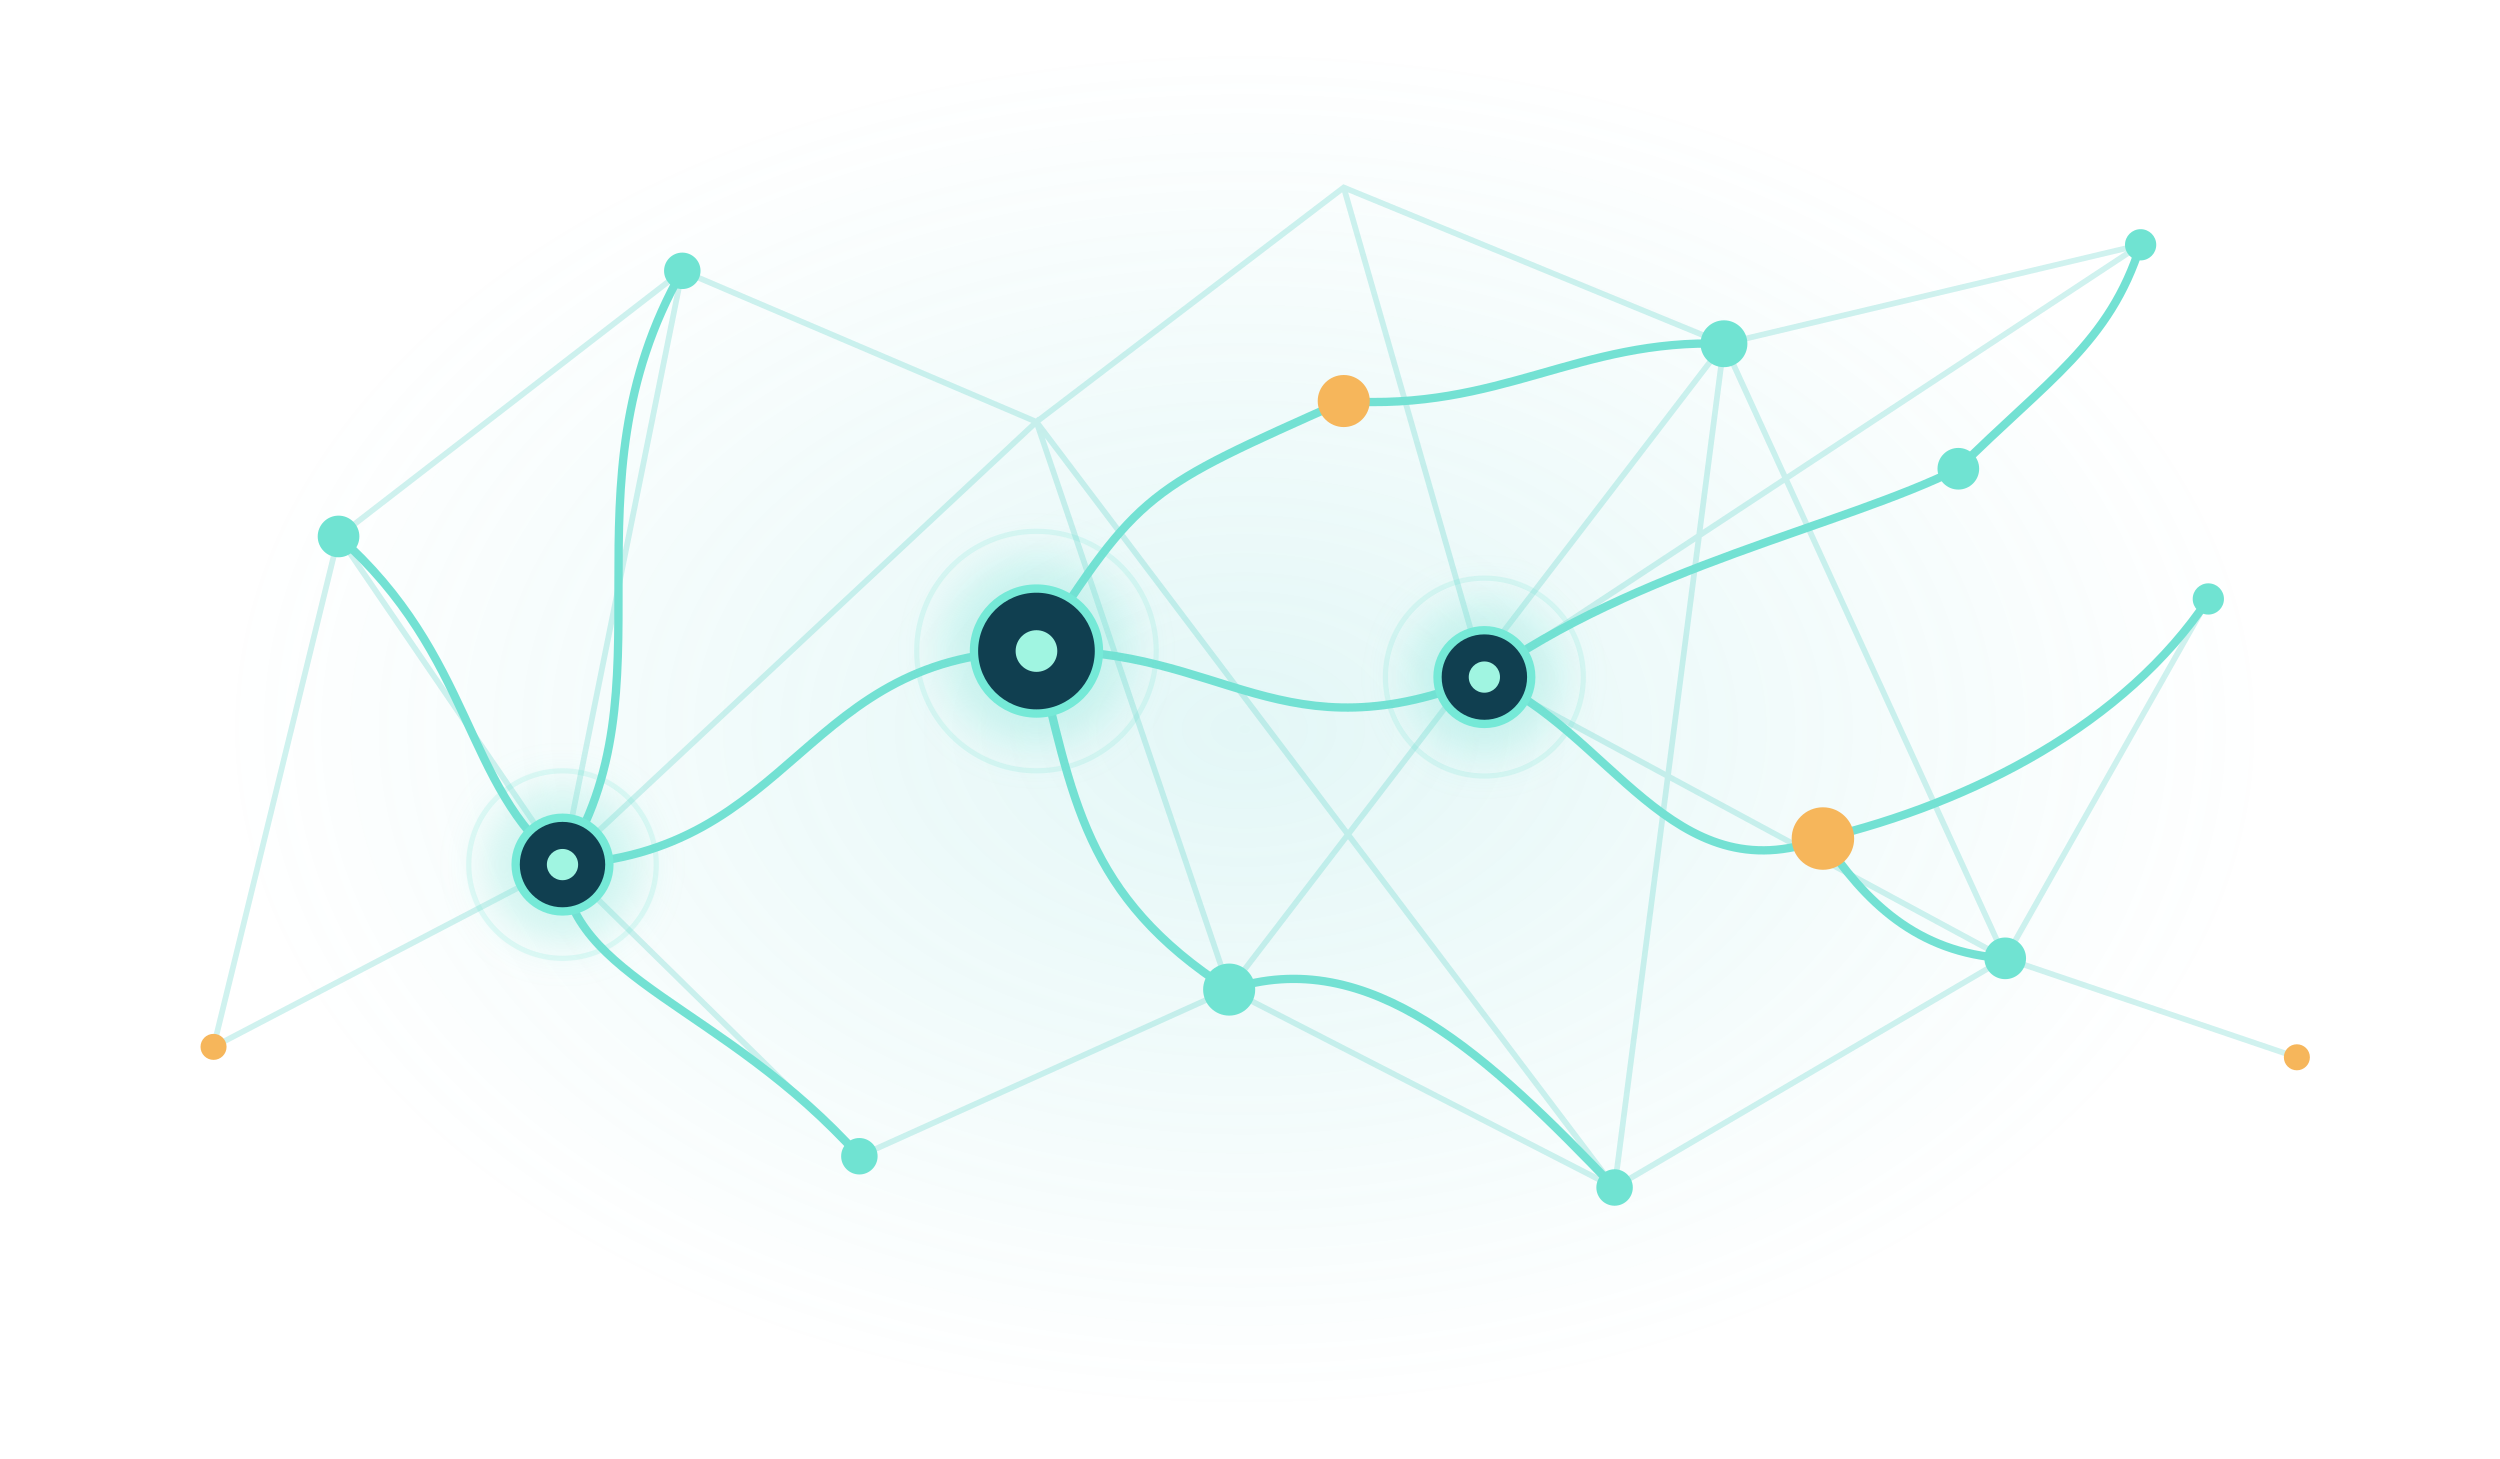
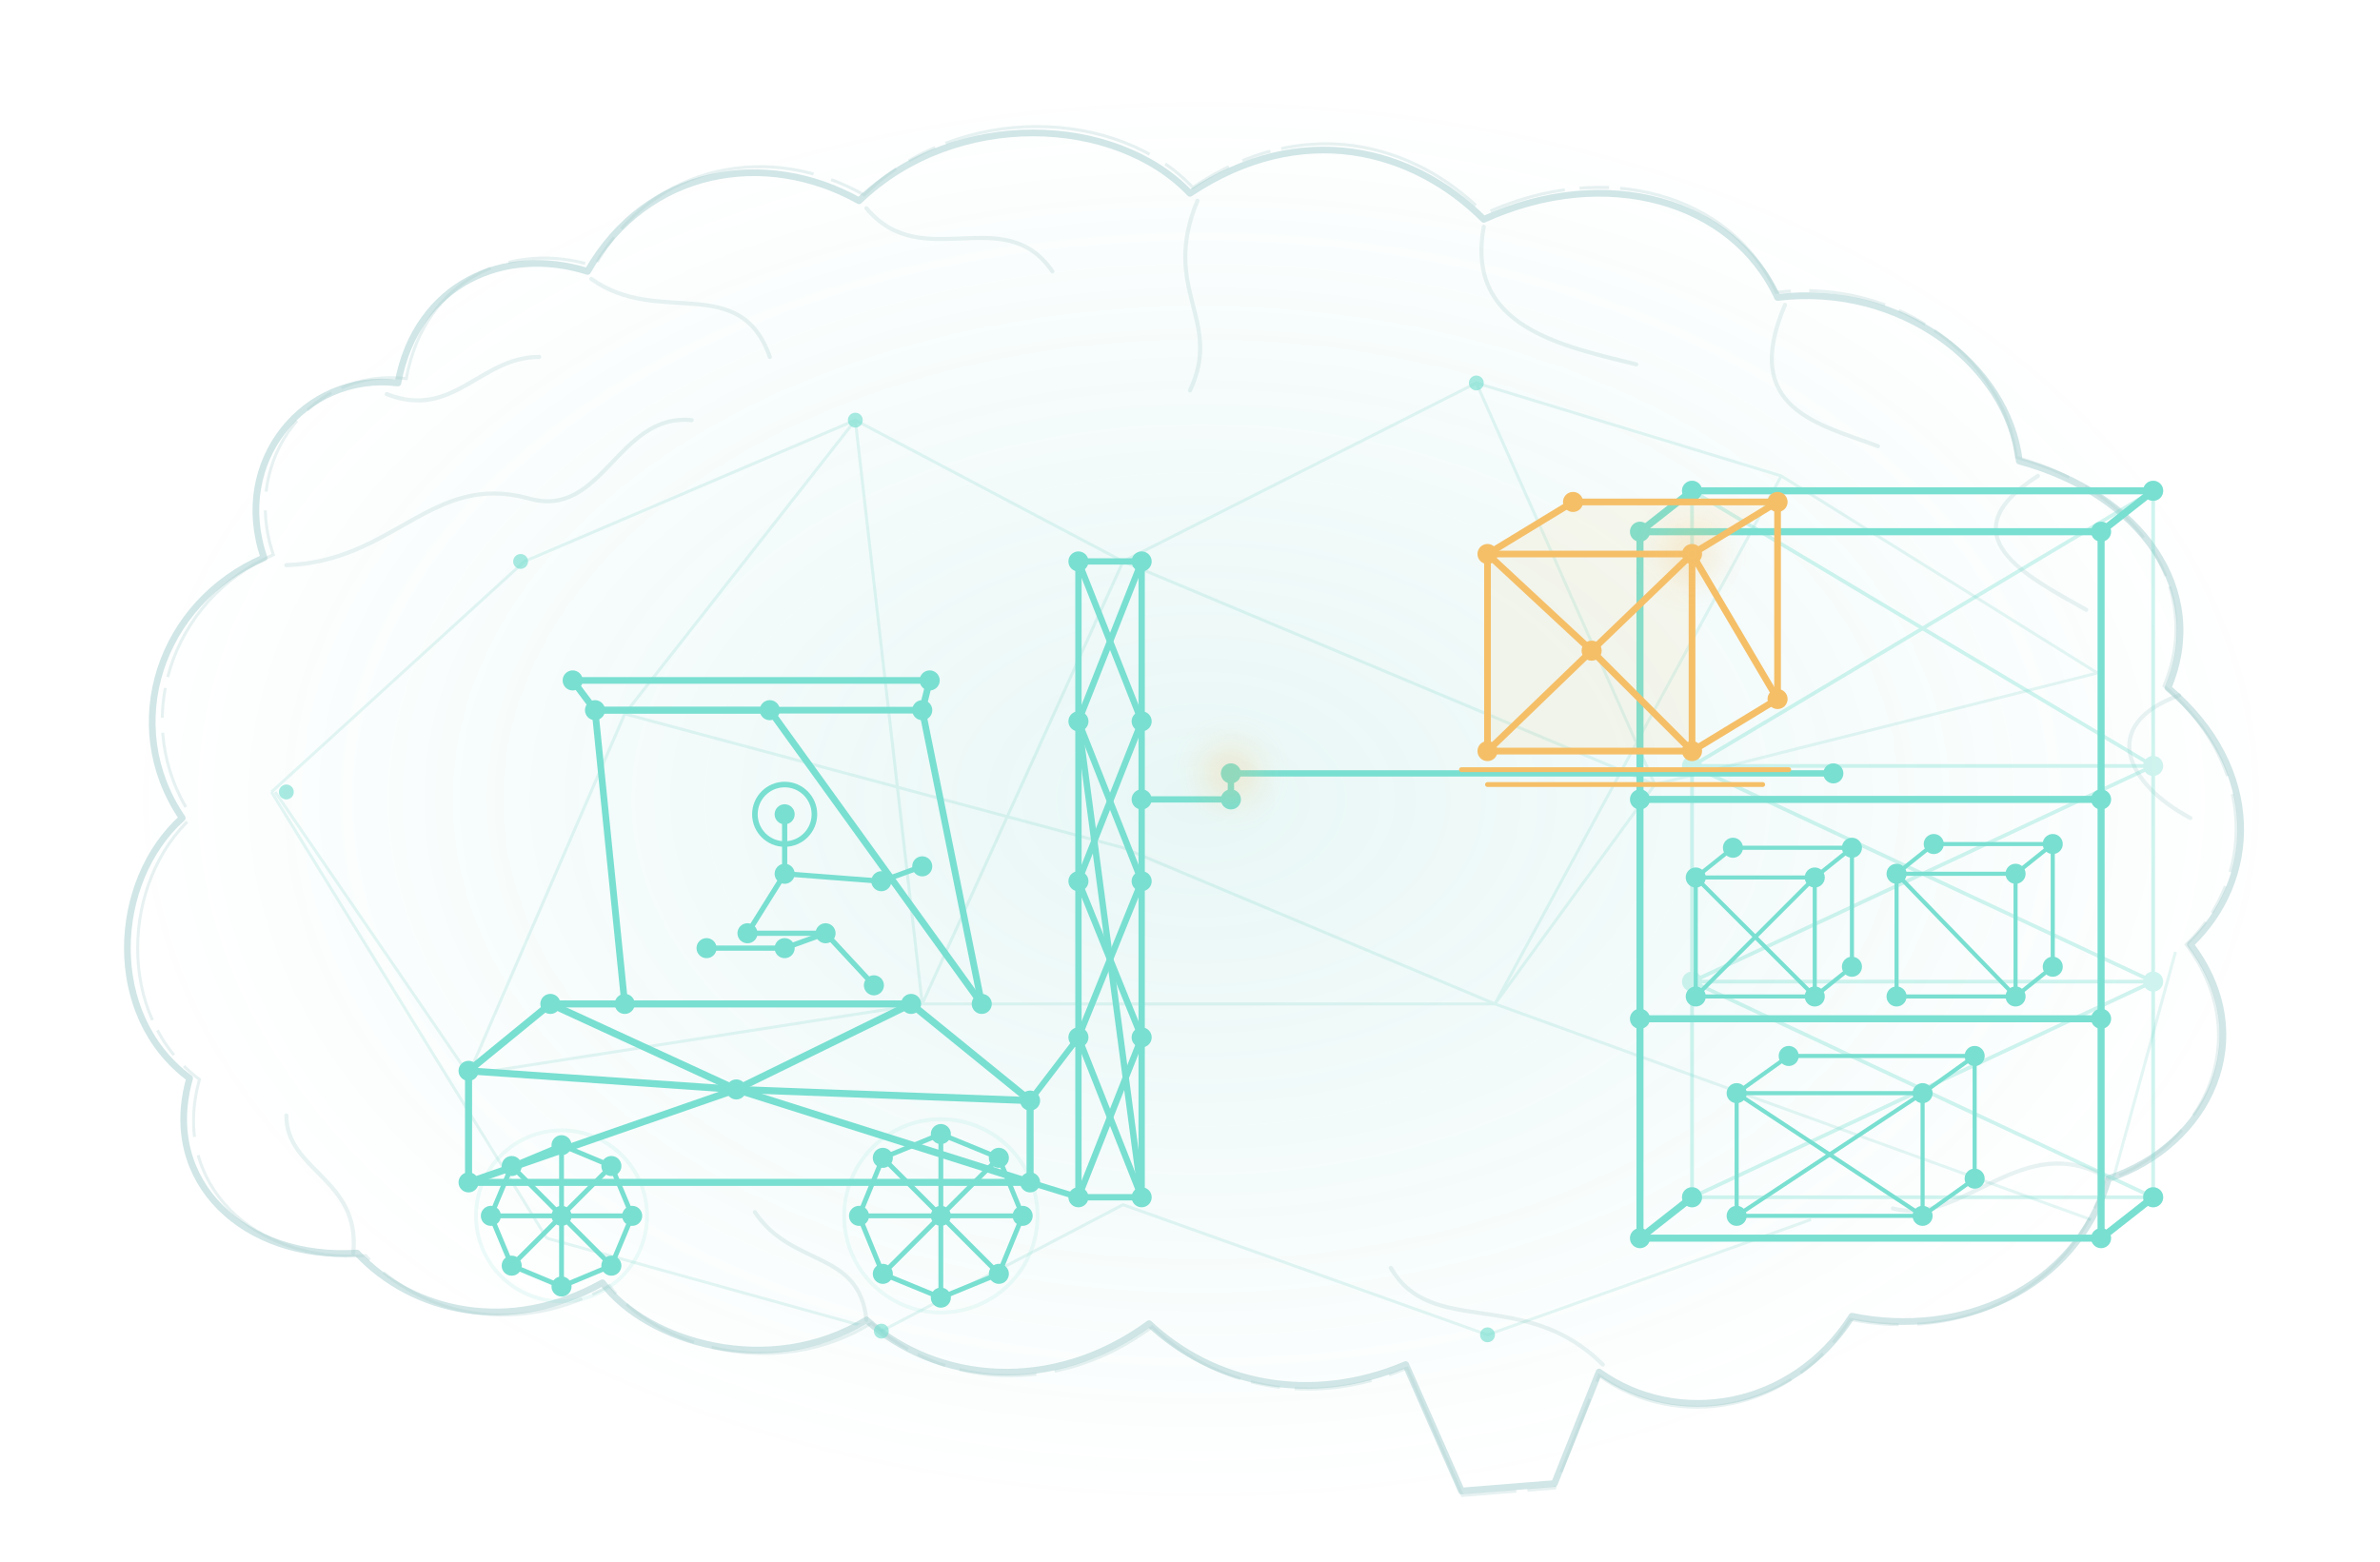
- <svg xmlns="http://www.w3.org/2000/svg" viewBox="0 0 480 280" fill="none">
+ <svg xmlns="http://www.w3.org/2000/svg" viewBox="0 0 640 420" fill="none" role="img" aria-labelledby="title desc">
  <defs>
    <radialGradient id="halo">
-       <stop stop-color="#39C6C4" stop-opacity=".14" />
-       <stop offset="1" stop-color="#39C6C4" stop-opacity="0" />
+       <stop stop-color="#3EBCB2" stop-opacity=".12" />
+       <stop offset="1" stop-color="#3EBCB2" stop-opacity="0" />
    </radialGradient>
-     <filter id="glow" x="-100%" y="-100%" width="300%" height="300%">
+     <filter id="soft">
      <feGaussianBlur stdDeviation="4" />
    </filter>
+     <clipPath id="brain">
+       <path d="M96 337C66 339 43 318 51 290C28 273 30 237 49 220C32 195 43 162 71 150C62 124 82 100 107 103C112 76 136 66 158 73C174 45 206 40 231 54C257 29 300 31 320 52C350 32 380 40 399 59C432 44 466 54 478 80C511 76 540 98 543 124C576 133 594 159 583 185C609 207 607 237 589 254C608 279 594 308 567 317C558 347 527 360 498 354C482 379 451 384 430 369L418 399L393 401L378 367C352 378 326 372 309 356C283 375 252 372 233 355C207 371 174 361 162 345C137 359 111 353 96 337Z" />
+     </clipPath>
  </defs>
-   <ellipse cx="239" cy="140" rx="195" ry="132" fill="url(#halo)" />
-   <g stroke="#56CFC5" stroke-width="1.1" opacity=".28">
-     <path d="M65 103 131 52 199 81 258 36 331 66 411 47M41 201 108 166 165 222 236 190 310 228 385 184 441 203M65 103 108 166 199 81 236 190 331 66 385 184M131 52 108 166M199 81 310 228M258 36 285 130 411 47M285 130 385 184M310 228 331 66M41 201 65 103M385 184 424 115" />
-   </g>
-   <g stroke="#73E1D3" stroke-width="1.6" stroke-linecap="round">
-     <path d="M108 166C153 164 154 125 199 125M108 166C89 151 91 126 65 103M108 166C109 188 139 193 165 222M108 166C130 132 107 94 131 52M199 125C219 94 220 94 258 77M199 125C235 124 246 146 285 130M199 125C206 153 208 172 236 190M258 77C288 79 303 65 331 66M285 130C309 140 321 172 350 161M285 130C314 109 354 101 376 90M350 161C358 173 368 183 385 184M350 161C379 154 408 139 424 115M236 190C263 181 286 203 310 228M376 90C393 73 405 66 411 47" />
-   </g>
-   <g fill="#70E3D2">
-     <circle cx="65" cy="103" r="4" />
-     <circle cx="131" cy="52" r="3.5" />
-     <circle cx="165" cy="222" r="3.5" />
-     <circle cx="236" cy="190" r="5" />
-     <circle cx="310" cy="228" r="3.5" />
-     <circle cx="331" cy="66" r="4.5" />
-     <circle cx="376" cy="90" r="4" />
-     <circle cx="411" cy="47" r="3" />
-     <circle cx="385" cy="184" r="4" />
-     <circle cx="424" cy="115" r="3" />
-   </g>
-   <g fill="#F6B65B">
-     <circle cx="258" cy="77" r="5" />
-     <circle cx="350" cy="161" r="6" />
-     <circle cx="41" cy="201" r="2.5" />
-     <circle cx="441" cy="203" r="2.5" />
-   </g>
-   <g fill="#6DE2D2" opacity=".28" filter="url(#glow)">
-     <circle cx="108" cy="166" r="15" />
-     <circle cx="199" cy="125" r="18" />
-     <circle cx="285" cy="130" r="15" />
-   </g>
-   <g fill="#103F50" stroke="#75E9D7" stroke-width="1.6">
-     <circle cx="108" cy="166" r="9" />
-     <circle cx="199" cy="125" r="12" />
-     <circle cx="285" cy="130" r="9" />
-   </g>
-   <g fill="#A0F5E1">
-     <circle cx="108" cy="166" r="3" />
-     <circle cx="199" cy="125" r="4" />
-     <circle cx="285" cy="130" r="3" />
-   </g>
-   <g stroke="#6DE2D2" opacity=".18">
-     <circle cx="199" cy="125" r="23" />
-     <circle cx="285" cy="130" r="19" />
-     <circle cx="108" cy="166" r="18" />
+   <ellipse cx="323" cy="215" rx="285" ry="190" fill="url(#halo)" />
+   <path d="M96 337C66 339 43 318 51 290C28 273 30 237 49 220C32 195 43 162 71 150C62 124 82 100 107 103C112 76 136 66 158 73C174 45 206 40 231 54C257 29 300 31 320 52C350 32 380 40 399 59C432 44 466 54 478 80C511 76 540 98 543 124C576 133 594 159 583 185C609 207 607 237 589 254C608 279 594 308 567 317C558 347 527 360 498 354C482 379 451 384 430 369L418 399L393 401L378 367C352 378 326 372 309 356C283 375 252 372 233 355C207 371 174 361 162 345C137 359 111 353 96 337Z" stroke="#B9D9DA" stroke-width="1.8" opacity=".65" stroke-linecap="round" stroke-linejoin="round" />
+   <path d="M96 337C66 339 43 318 51 290C28 273 30 237 49 220C32 195 43 162 71 150C62 124 82 100 107 103C112 76 136 66 158 73C174 45 206 40 231 54C257 29 300 31 320 52C350 32 380 40 399 59C432 44 466 54 478 80C511 76 540 98 543 124C576 133 594 159 583 185C609 207 607 237 589 254C608 279 594 308 567 317C558 347 527 360 498 354C482 379 451 384 430 369L418 399L393 401L378 367C352 378 326 372 309 356C283 375 252 372 233 355C207 371 174 361 162 345C137 359 111 353 96 337Z" transform="translate(3 -2) scale(.993 1.008)" stroke="#A7CCCD" stroke-width=".8" opacity=".27" stroke-dasharray="57 5 21 4 8 3" />
+   <g stroke="#99C7C7" stroke-width="1.1" opacity=".23" stroke-linecap="round">
+     <path d="M77 152C106 151 116 127 142 134C162 140 166 111 186 113M104 106C122 113 129 96 145 96M159 75C177 88 199 73 207 96M233 56C248 74 270 54 283 73M322 54C312 78 329 86 320 105M399 61C394 88 420 93 440 98M480 82C468 110 489 114 505 120M548 128C523 144 545 155 561 164M586 187C564 195 572 211 589 220M567 317C544 303 528 330 509 325M431 367C410 346 385 360 374 341M233 355C231 336 213 341 203 326M95 337C97 317 77 315 77 300" />
+   </g>
+   <g clip-path="url(#brain)" stroke="#56C7BA" stroke-width=".8" opacity=".16">
+     <path d="M73 213 141 151 230 113 302 151 397 103 479 128 564 181M74 213 126 289 168 192 230 113M126 289 248 270 302 151 445 211 564 181M168 192 302 228 402 270 565 329M147 333 237 358 302 324 400 359 487 328M397 103 445 211 402 270M230 113 248 270 402 270 479 128M73 213 147 333M565 329 585 256" />
+   </g>
+   <g opacity=".35">
+     <g stroke="#79DFD1" stroke-width="1" stroke-linecap="round" stroke-linejoin="round">
+       <path d="M455,132 L579 132" />
+       <path d="M455,132 L455 322" />
+       <path d="M579,132 L579 322" />
+       <path d="M455,206 L579 206" />
+       <path d="M455,264 L579 264" />
+       <path d="M455,322 L579 322" />
+       <path d="M455,132 L579 206" />
+       <path d="M455,206 L579 132" />
+       <path d="M455,206 L579 264" />
+       <path d="M455,264 L579 206" />
+       <path d="M455,264 L579 322" />
+       <path d="M455,322 L579 264" />
+     </g>
+     <g fill="#79DFD1">
+       <circle cx="455" cy="132" r="2.7" />
+       <circle cx="579" cy="132" r="2.7" />
+       <circle cx="455" cy="322" r="2.7" />
+       <circle cx="579" cy="322" r="2.7" />
+       <circle cx="455" cy="206" r="2.7" />
+       <circle cx="579" cy="206" r="2.7" />
+       <circle cx="455" cy="264" r="2.7" />
+       <circle cx="579" cy="264" r="2.7" />
+     </g>
+   </g>
+   <g stroke="#79DFD1" stroke-width="1.9" stroke-linecap="round" stroke-linejoin="round">
+     <path d="M441,143 L441 333" />
+     <path d="M565,143 L565 333" />
+     <path d="M441,143 L565 143" />
+     <path d="M441,215 L565 215" />
+     <path d="M441,274 L565 274" />
+     <path d="M441,333 L565 333" />
+     <path d="M441,143 L455 132" />
+     <path d="M565,143 L579 132" />
+     <path d="M441,333 L455 322" />
+     <path d="M565,333 L579 322" />
+     <path d="M455,132 L579 132" />
+   </g>
+   <g fill="#79DFD1">
+     <circle cx="441" cy="143" r="2.7" />
+     <circle cx="565" cy="143" r="2.7" />
+     <circle cx="441" cy="333" r="2.7" />
+     <circle cx="565" cy="333" r="2.7" />
+     <circle cx="441" cy="215" r="2.7" />
+     <circle cx="565" cy="215" r="2.7" />
+     <circle cx="441" cy="274" r="2.7" />
+     <circle cx="565" cy="274" r="2.7" />
+     <circle cx="455" cy="132" r="2.7" />
+     <circle cx="579" cy="132" r="2.7" />
+     <circle cx="455" cy="322" r="2.7" />
+     <circle cx="579" cy="322" r="2.7" />
+   </g>
+   <g stroke="#79DFD1" stroke-width="1.1" stroke-linecap="round" stroke-linejoin="round">
+     <path d="M456,236 L488 236" />
+     <path d="M488,236 L498 228" />
+     <path d="M498,228 L466 228" />
+     <path d="M466,228 L456 236" />
+     <path d="M456,236 L456 268" />
+     <path d="M456,268 L488 268" />
+     <path d="M488,268 L488 236" />
+     <path d="M488,268 L498 260" />
+     <path d="M498,260 L498 228" />
+     <path d="M456,236 L488 268" />
+     <path d="M456,268 L488 236" />
+   </g>
+   <g fill="#79DFD1">
+     <circle cx="456" cy="236" r="2.7" />
+     <circle cx="488" cy="236" r="2.7" />
+     <circle cx="498" cy="228" r="2.7" />
+     <circle cx="466" cy="228" r="2.7" />
+     <circle cx="456" cy="268" r="2.7" />
+     <circle cx="488" cy="268" r="2.7" />
+     <circle cx="498" cy="260" r="2.7" />
+   </g>
+   <g stroke="#79DFD1" stroke-width="1.1" stroke-linecap="round" stroke-linejoin="round">
+     <path d="M510,235 L542 235" />
+     <path d="M542,235 L552 227" />
+     <path d="M552,227 L520 227" />
+     <path d="M520,227 L510 235" />
+     <path d="M510,235 L510 268" />
+     <path d="M510,268 L542 268" />
+     <path d="M542,268 L542 235" />
+     <path d="M542,268 L552 260" />
+     <path d="M552,260 L552 227" />
+     <path d="M510,235 L542 268" />
+   </g>
+   <g fill="#79DFD1">
+     <circle cx="510" cy="235" r="2.7" />
+     <circle cx="542" cy="235" r="2.7" />
+     <circle cx="552" cy="227" r="2.7" />
+     <circle cx="520" cy="227" r="2.7" />
+     <circle cx="510" cy="268" r="2.7" />
+     <circle cx="542" cy="268" r="2.7" />
+     <circle cx="552" cy="260" r="2.7" />
+   </g>
+   <g stroke="#79DFD1" stroke-width="1.1" stroke-linecap="round" stroke-linejoin="round">
+     <path d="M467,294 L517 294" />
+     <path d="M517,294 L531 284" />
+     <path d="M531,284 L481 284" />
+     <path d="M481,284 L467 294" />
+     <path d="M467,294 L467 327" />
+     <path d="M467,327 L517 327" />
+     <path d="M517,327 L517 294" />
+     <path d="M517,327 L531 317" />
+     <path d="M531,317 L531 284" />
+     <path d="M467,294 L517 327" />
+     <path d="M467,327 L517 294" />
+   </g>
+   <g fill="#79DFD1">
+     <circle cx="467" cy="294" r="2.7" />
+     <circle cx="517" cy="294" r="2.7" />
+     <circle cx="531" cy="284" r="2.7" />
+     <circle cx="481" cy="284" r="2.7" />
+     <circle cx="467" cy="327" r="2.7" />
+     <circle cx="517" cy="327" r="2.7" />
+     <circle cx="531" cy="317" r="2.7" />
+   </g>
+   <g stroke="#79DFD1" stroke-width="1.9" stroke-linecap="round" stroke-linejoin="round">
+     <path d="M126,288 L148 270" />
+     <path d="M148,270 L245 270" />
+     <path d="M245,270 L277 296" />
+     <path d="M277,296 L277 318" />
+     <path d="M277,318 L126 318" />
+     <path d="M126,318 L126 288" />
+     <path d="M126,288 L198 293" />
+     <path d="M198,293 L245 270" />
+     <path d="M198,293 L277 318" />
+     <path d="M126,318 L198 293" />
+     <path d="M148,270 L198 293" />
+     <path d="M277,296 L198 293" />
+   </g>
+   <g fill="#79DFD1">
+     <circle cx="126" cy="288" r="2.7" />
+     <circle cx="148" cy="270" r="2.7" />
+     <circle cx="245" cy="270" r="2.7" />
+     <circle cx="277" cy="296" r="2.7" />
+     <circle cx="277" cy="318" r="2.7" />
+     <circle cx="126" cy="318" r="2.7" />
+     <circle cx="198" cy="293" r="2.7" />
+   </g>
+   <g stroke="#79DFD1" stroke-width="1.8" stroke-linecap="round" stroke-linejoin="round">
+     <path d="M160,191 L248 191" />
+     <path d="M248,191 L264 270" />
+     <path d="M160,191 L168 270" />
+     <path d="M154,183 L250 183" />
+     <path d="M154,183 L160 191" />
+     <path d="M250,183 L248 191" />
+     <path d="M160,191 L207 191" />
+     <path d="M207,191 L264 270" />
+   </g>
+   <g fill="#79DFD1">
+     <circle cx="160" cy="191" r="2.7" />
+     <circle cx="248" cy="191" r="2.7" />
+     <circle cx="264" cy="270" r="2.7" />
+     <circle cx="168" cy="270" r="2.7" />
+     <circle cx="154" cy="183" r="2.7" />
+     <circle cx="250" cy="183" r="2.7" />
+     <circle cx="207" cy="191" r="2.7" />
+   </g>
+   <circle cx="211" cy="219" r="8" stroke="#79DFD1" stroke-width="1.5" />
+   <g stroke="#79DFD1" stroke-width="1.4" stroke-linecap="round" stroke-linejoin="round">
+     <path d="M211,219 L211 235" />
+     <path d="M211,235 L201 251" />
+     <path d="M201,251 L222 251" />
+     <path d="M222,251 L235 265" />
+     <path d="M211,235 L237 237" />
+     <path d="M237,237 L248 233" />
+     <path d="M190,255 L211 255" />
+     <path d="M211,255 L222 251" />
+   </g>
+   <g fill="#79DFD1">
+     <circle cx="211" cy="219" r="2.7" />
+     <circle cx="211" cy="235" r="2.7" />
+     <circle cx="201" cy="251" r="2.7" />
+     <circle cx="222" cy="251" r="2.7" />
+     <circle cx="235" cy="265" r="2.7" />
+     <circle cx="237" cy="237" r="2.7" />
+     <circle cx="248" cy="233" r="2.7" />
+     <circle cx="190" cy="255" r="2.7" />
+     <circle cx="211" cy="255" r="2.7" />
+   </g>
+   <g stroke="#79DFD1" stroke-width="1.7" stroke-linecap="round" stroke-linejoin="round">
+     <path d="M290,151 L290 322" />
+     <path d="M307,151 L307 322" />
+     <path d="M290,151 L307 151" />
+     <path d="M290,322 L307 322" />
+     <path d="M290,151 L307 194" />
+     <path d="M290,194 L307 151" />
+     <path d="M290,194 L307 237" />
+     <path d="M290,237 L307 194" />
+     <path d="M290,237 L307 279" />
+     <path d="M290,279 L307 237" />
+     <path d="M290,279 L307 322" />
+     <path d="M290,322 L307 279" />
+     <path d="M307,215 L331 215" />
+     <path d="M331,215 L331 208" />
+     <path d="M331,208 L493 208" />
+     <path d="M307,322 L290 194" />
+   </g>
+   <g fill="#79DFD1">
+     <circle cx="290" cy="151" r="2.7" />
+     <circle cx="307" cy="151" r="2.7" />
+     <circle cx="290" cy="322" r="2.7" />
+     <circle cx="307" cy="322" r="2.7" />
+     <circle cx="290" cy="194" r="2.7" />
+     <circle cx="307" cy="194" r="2.7" />
+     <circle cx="290" cy="237" r="2.7" />
+     <circle cx="307" cy="237" r="2.7" />
+     <circle cx="290" cy="279" r="2.7" />
+     <circle cx="307" cy="279" r="2.7" />
+     <circle cx="307" cy="215" r="2.7" />
+     <circle cx="331" cy="215" r="2.7" />
+     <circle cx="331" cy="208" r="2.7" />
+     <circle cx="493" cy="208" r="2.7" />
+   </g>
+   <circle cx="151" cy="327" r="23" stroke="#79DFD1" opacity=".14" />
+   <g stroke="#79DFD1" stroke-width="1.3" stroke-linecap="round" stroke-linejoin="round">
+     <path d="M170,327 L164.4 340.4" />
+     <path d="M170,327 L151 327" />
+     <path d="M164.4,340.4 L151 346" />
+     <path d="M164.4,340.4 L151 327" />
+     <path d="M151,346 L137.6 340.4" />
+     <path d="M151,346 L151 327" />
+     <path d="M137.6,340.4 L132 327" />
+     <path d="M137.6,340.4 L151 327" />
+     <path d="M132,327 L137.6 313.6" />
+     <path d="M132,327 L151 327" />
+     <path d="M137.6,313.6 L151 308" />
+     <path d="M137.6,313.6 L151 327" />
+     <path d="M151,308 L164.4 313.6" />
+     <path d="M151,308 L151 327" />
+     <path d="M164.4,313.6 L170 327" />
+     <path d="M164.4,313.6 L151 327" />
+   </g>
+   <g fill="#79DFD1">
+     <circle cx="170" cy="327" r="2.7" />
+     <circle cx="164.4" cy="340.4" r="2.7" />
+     <circle cx="151" cy="346" r="2.7" />
+     <circle cx="137.6" cy="340.4" r="2.7" />
+     <circle cx="132" cy="327" r="2.7" />
+     <circle cx="137.6" cy="313.6" r="2.7" />
+     <circle cx="151" cy="308" r="2.7" />
+     <circle cx="164.4" cy="313.6" r="2.7" />
+     <circle cx="151" cy="327" r="2.7" />
+   </g>
+   <circle cx="253" cy="327" r="26" stroke="#79DFD1" opacity=".14" />
+   <g stroke="#79DFD1" stroke-width="1.3" stroke-linecap="round" stroke-linejoin="round">
+     <path d="M275,327 L268.6 342.6" />
+     <path d="M275,327 L253 327" />
+     <path d="M268.6,342.6 L253 349" />
+     <path d="M268.6,342.6 L253 327" />
+     <path d="M253,349 L237.4 342.6" />
+     <path d="M253,349 L253 327" />
+     <path d="M237.4,342.6 L231 327" />
+     <path d="M237.4,342.6 L253 327" />
+     <path d="M231,327 L237.4 311.4" />
+     <path d="M231,327 L253 327" />
+     <path d="M237.4,311.4 L253 305" />
+     <path d="M237.4,311.4 L253 327" />
+     <path d="M253,305 L268.6 311.4" />
+     <path d="M253,305 L253 327" />
+     <path d="M268.6,311.4 L275 327" />
+     <path d="M268.6,311.4 L253 327" />
+   </g>
+   <g fill="#79DFD1">
+     <circle cx="275" cy="327" r="2.7" />
+     <circle cx="268.6" cy="342.6" r="2.7" />
+     <circle cx="253" cy="349" r="2.7" />
+     <circle cx="237.4" cy="342.6" r="2.7" />
+     <circle cx="231" cy="327" r="2.7" />
+     <circle cx="237.4" cy="311.4" r="2.7" />
+     <circle cx="253" cy="305" r="2.7" />
+     <circle cx="268.6" cy="311.4" r="2.7" />
+     <circle cx="253" cy="327" r="2.7" />
+   </g>
+   <path d="M277 318L290 322M277 296L290 279" stroke="#79DFD1" stroke-width="1.6" />
+   <g fill="#F5BF68" opacity=".1">
+     <path d="M400 149H455L478 135H423Z" />
+     <path d="M400 149H455V202H400Z" />
+   </g>
+   <g stroke="#F5BF68" stroke-width="1.8" stroke-linecap="round" stroke-linejoin="round">
+     <path d="M400,149 L455 149" />
+     <path d="M455,149 L478 135" />
+     <path d="M478,135 L423 135" />
+     <path d="M423,135 L400 149" />
+     <path d="M400,149 L400 202" />
+     <path d="M400,202 L455 202" />
+     <path d="M455,202 L455 149" />
+     <path d="M455,202 L478 188" />
+     <path d="M478,188 L478 135" />
+     <path d="M400,149 L428 175" />
+     <path d="M455,149 L428 175" />
+     <path d="M400,202 L428 175" />
+     <path d="M455,202 L428 175" />
+     <path d="M455,149 L478 188" />
+   </g>
+   <g fill="#F5BF68">
+     <circle cx="400" cy="149" r="2.7" />
+     <circle cx="455" cy="149" r="2.7" />
+     <circle cx="478" cy="135" r="2.7" />
+     <circle cx="423" cy="135" r="2.7" />
+     <circle cx="400" cy="202" r="2.7" />
+     <circle cx="455" cy="202" r="2.7" />
+     <circle cx="478" cy="188" r="2.7" />
+     <circle cx="428" cy="175" r="2.7" />
+   </g>
+   <path d="M393 207H481M400 211H474" stroke="#F5BF68" stroke-width="1.3" stroke-linecap="round" />
+   <g fill="#79DFD1" opacity=".65">
+     <circle cx="77" cy="213" r="2" />
+     <circle cx="140" cy="151" r="2" />
+     <circle cx="230" cy="113" r="2" />
+     <circle cx="397" cy="103" r="2" />
+     <circle cx="237" cy="358" r="2" />
+     <circle cx="400" cy="359" r="2" />
+   </g>
+   <g fill="#F5BF68" opacity=".22" filter="url(#soft)">
+     <circle cx="455" cy="149" r="8" />
+     <circle cx="331" cy="208" r="8" />
  </g>
</svg>
